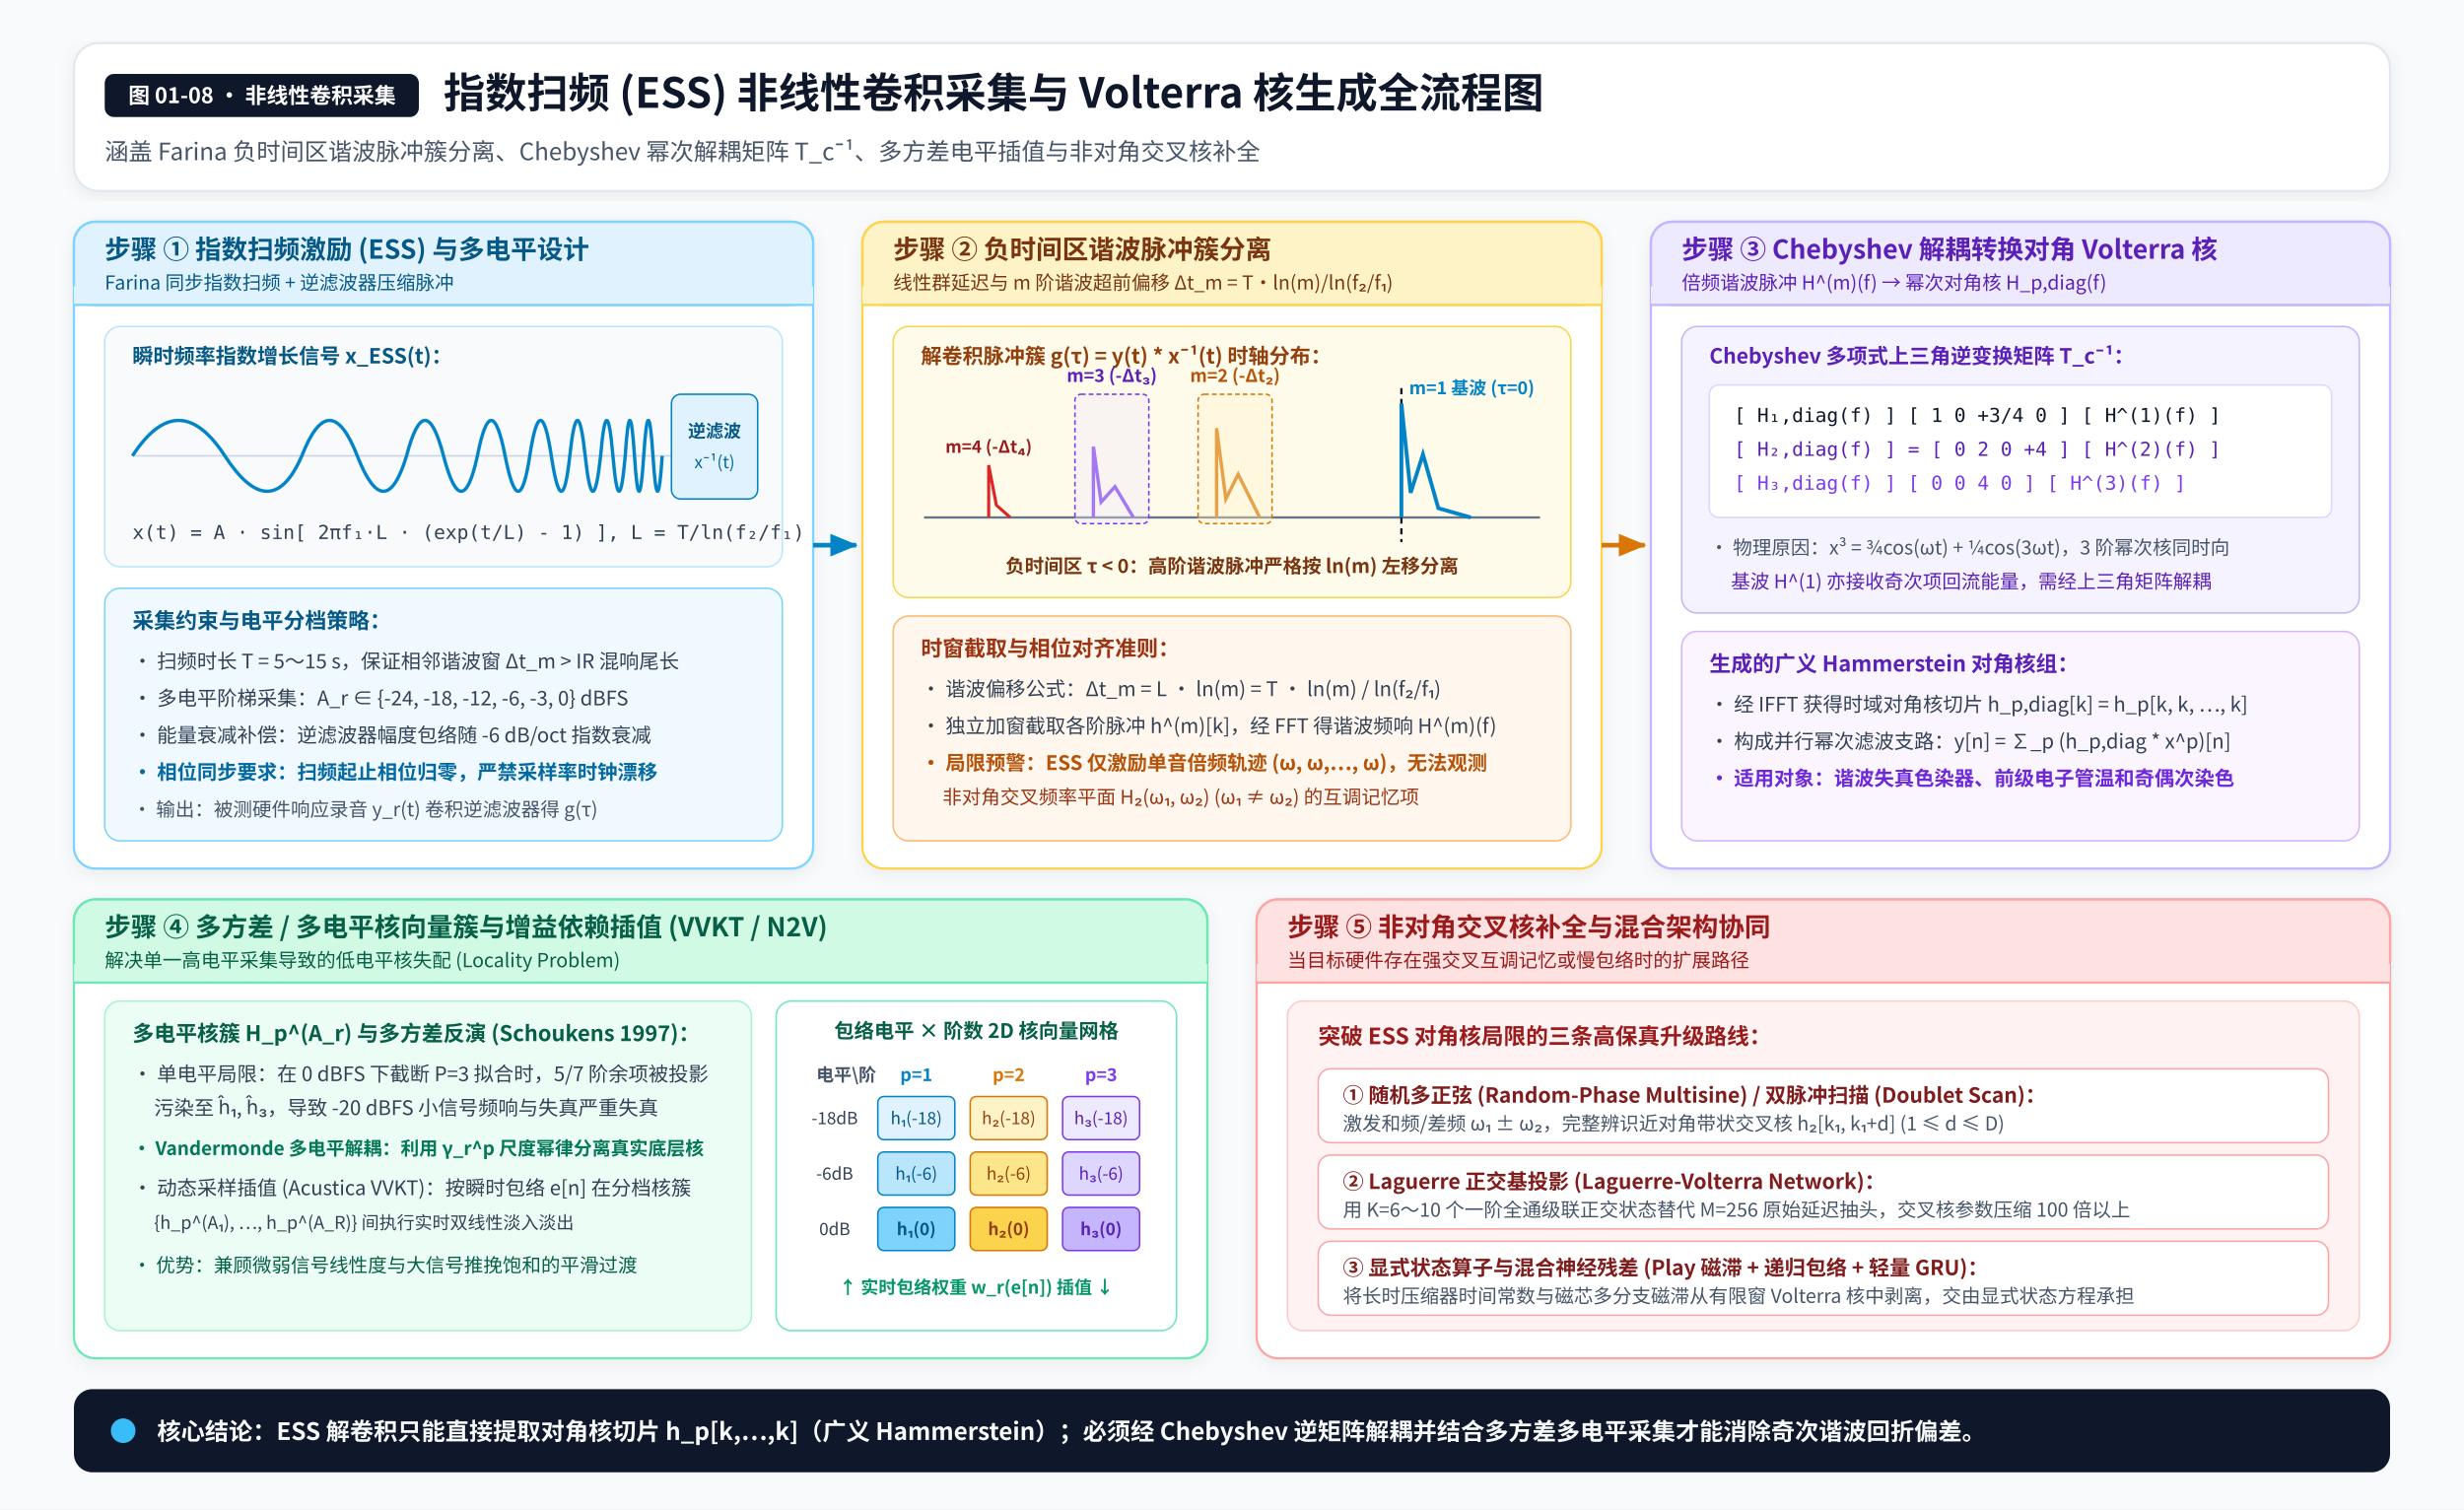
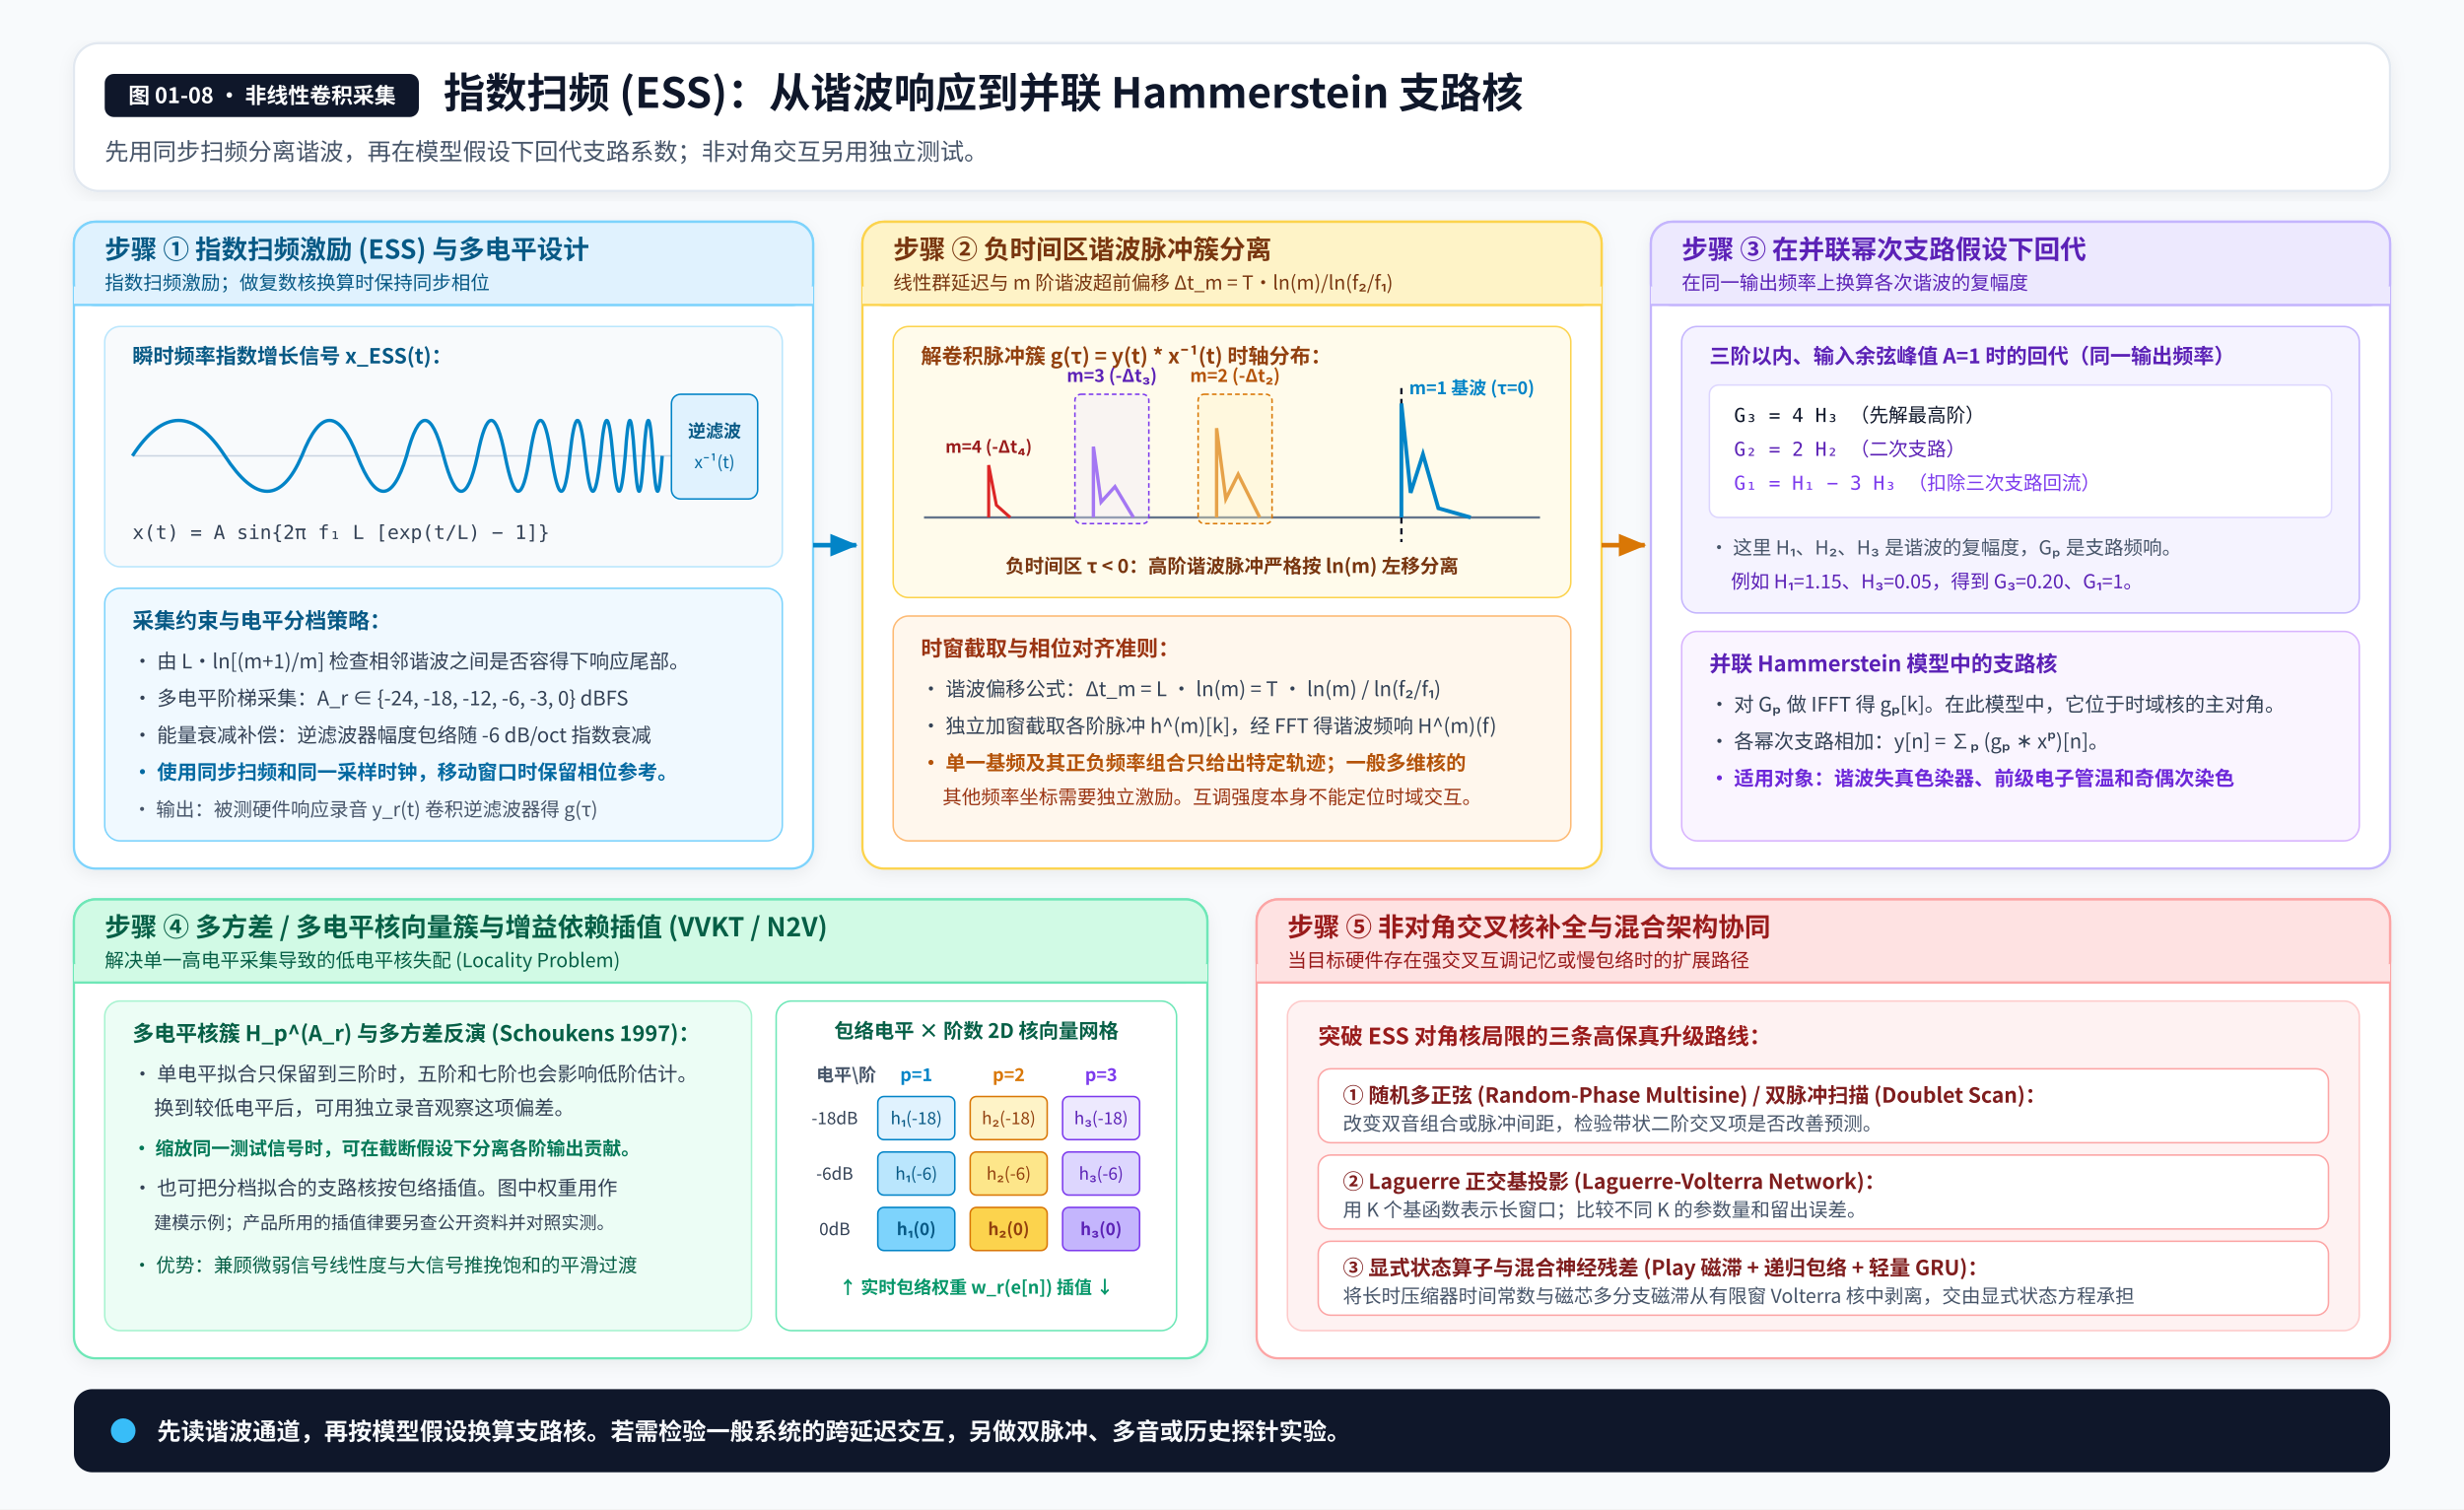
<svg xmlns="http://www.w3.org/2000/svg" width="1600" height="980" viewBox="0 0 1600 980" font-family="'Noto Sans CJK SC', 'PingFang SC', 'Microsoft YaHei', system-ui, -apple-system, sans-serif">
  <defs>
    <filter id="shadow" x="-5%" y="-5%" width="110%" height="112%">
      <feGaussianBlur in="SourceAlpha" stdDeviation="5" result="vBlur" />
      <feOffset in="vBlur" dx="0" dy="3" result="vOffset" />
      <feComponentTransfer>
        <feFuncA type="linear" slope="0.06" />
      </feComponentTransfer>
      <feMerge>
        <feMergeNode />
        <feMergeNode in="SourceGraphic" />
      </feMerge>
    </filter>
    <marker id="arr-slate" viewBox="0 0 10 10" refX="8" refY="5" markerWidth="7" markerHeight="7" orient="auto-start-reverse">
      <path d="M 0 1.5 L 8.5 5 L 0 8.5 z" fill="#475569" />
    </marker>
    <marker id="arr-blue" viewBox="0 0 10 10" refX="8" refY="5" markerWidth="7" markerHeight="7" orient="auto-start-reverse">
      <path d="M 0 1.5 L 8.5 5 L 0 8.5 z" fill="#0284C7" />
    </marker>
    <marker id="arr-amber" viewBox="0 0 10 10" refX="8" refY="5" markerWidth="7" markerHeight="7" orient="auto-start-reverse">
      <path d="M 0 1.5 L 8.5 5 L 0 8.5 z" fill="#D97706" />
    </marker>
    <marker id="arr-purple" viewBox="0 0 10 10" refX="8" refY="5" markerWidth="7" markerHeight="7" orient="auto-start-reverse">
      <path d="M 0 1.5 L 8.5 5 L 0 8.5 z" fill="#7C3AED" />
    </marker>
    <marker id="arr-green" viewBox="0 0 10 10" refX="8" refY="5" markerWidth="7" markerHeight="7" orient="auto-start-reverse">
      <path d="M 0 1.5 L 8.5 5 L 0 8.5 z" fill="#059669" />
    </marker>
    <marker id="arr-red" viewBox="0 0 10 10" refX="8" refY="5" markerWidth="7" markerHeight="7" orient="auto-start-reverse">
      <path d="M 0 1.5 L 8.5 5 L 0 8.5 z" fill="#DC2626" />
    </marker>
  </defs>
  <rect width="1600" height="980" fill="#F8FAFC" />
  <rect x="48" y="28" width="1504" height="96" rx="16" fill="#FFFFFF" stroke="#E2E8F0" stroke-width="1.5" filter="url(#shadow)" />
  <rect x="68" y="48" width="204" height="28" rx="6" fill="#0F172A" />
  <text x="170.2" y="67" text-anchor="middle" font-size="14" font-weight="bold" fill="#FFFFFF">图 01-08 · 非线性卷积采集</text>
-   <text x="288" y="70" font-size="27" font-weight="bold" fill="#0F172A">指数扫频 (ESS) 非线性卷积采集与 Volterra 核生成全流程图</text>
-   <text x="68" y="104" font-size="15.5" fill="#475569">涵盖 Farina 负时间区谐波脉冲簇分离、Chebyshev 幂次解耦矩阵 T_c⁻¹、多方差电平插值与非对角交叉核补全</text>
+   <text x="288" y="70" font-size="27" font-weight="bold" fill="#0F172A">指数扫频 (ESS)：从谐波响应到并联 Hammerstein 支路核</text>
+   <text x="68" y="104" font-size="15.5" fill="#475569">先用同步扫频分离谐波，再在模型假设下回代支路系数；非对角交互另用独立测试。</text>
  <rect x="48" y="144" width="480" height="420" rx="14" fill="#FFFFFF" stroke="#7DD3FC" stroke-width="1.5" filter="url(#shadow)" />
  <rect x="48" y="144" width="480" height="54" rx="14" fill="#E0F2FE" stroke="#7DD3FC" stroke-width="1.5" />
  <rect x="48" y="186" width="480" height="12" fill="#E0F2FE" />
  <line x1="48" y1="198" x2="528" y2="198" stroke="#7DD3FC" stroke-width="1.5" />
  <text x="68" y="168" font-size="17" font-weight="bold" fill="#075985">步骤 ① 指数扫频激励 (ESS) 与多电平设计</text>
-   <text x="68" y="188" font-size="12.5" fill="#075985">Farina 同步指数扫频 + 逆滤波器压缩脉冲</text>
+   <text x="68" y="188" font-size="12.5" fill="#075985">指数扫频激励；做复数核换算时保持同步相位</text>
  <rect x="560" y="144" width="480" height="420" rx="14" fill="#FFFFFF" stroke="#FCD34D" stroke-width="1.5" filter="url(#shadow)" />
  <rect x="560" y="144" width="480" height="54" rx="14" fill="#FEF3C7" stroke="#FCD34D" stroke-width="1.5" />
  <rect x="560" y="186" width="480" height="12" fill="#FEF3C7" />
  <line x1="560" y1="198" x2="1040" y2="198" stroke="#FCD34D" stroke-width="1.5" />
  <text x="580" y="168" font-size="17" font-weight="bold" fill="#78350F">步骤 ② 负时间区谐波脉冲簇分离</text>
  <text x="580" y="188" font-size="12.5" fill="#78350F">线性群延迟与 m 阶谐波超前偏移 Δt_m = T·ln(m)/ln(f₂/f₁)</text>
  <rect x="1072" y="144" width="480" height="420" rx="14" fill="#FFFFFF" stroke="#C4B5FD" stroke-width="1.5" filter="url(#shadow)" />
  <rect x="1072" y="144" width="480" height="54" rx="14" fill="#EDE9FE" stroke="#C4B5FD" stroke-width="1.5" />
  <rect x="1072" y="186" width="480" height="12" fill="#EDE9FE" />
  <line x1="1072" y1="198" x2="1552" y2="198" stroke="#C4B5FD" stroke-width="1.5" />
-   <text x="1092" y="168" font-size="17" font-weight="bold" fill="#5B21B6">步骤 ③ Chebyshev 解耦转换对角 Volterra 核</text>
-   <text x="1092" y="188" font-size="12.5" fill="#5B21B6">倍频谐波脉冲 H^(m)(f) → 幂次对角核 H_p,diag(f)</text>
+   <text x="1092" y="168" font-size="17" font-weight="bold" fill="#5B21B6">步骤 ③ 在并联幂次支路假设下回代</text>
+   <text x="1092" y="188" font-size="12.5" fill="#5B21B6">在同一输出频率上换算各次谐波的复幅度</text>
  <rect x="68" y="212" width="440" height="156" rx="10" fill="#F8FAFC" stroke="#BAE6FD" />
  <text x="86" y="236" font-size="13.5" font-weight="bold" fill="#075985">瞬时频率指数增长信号 x_ESS(t)：</text>
  <line x1="86" y1="296" x2="488" y2="296" stroke="#CBD5E1" stroke-width="1" />
  <path d="M 86 296 Q 116 250 146 296 T 196 296 Q 214 250 232 296 T 264 296 Q 276 250 288 296 T 310 296 Q 319 250 328 296 T 344 296 Q 351 250 358 296 T 370 296 Q 375 250 380 296 T 390 296 Q 394 250 398 296 T 406 296 Q 409 250 412 296 T 418 296 Q 421 250 424 296 T 430 296" fill="none" stroke="#0284C7" stroke-width="2.2" />
  <rect x="436" y="256" width="56" height="68" rx="6" fill="#E0F2FE" stroke="#0284C7" />
  <text x="464" y="284" text-anchor="middle" font-size="11.5" font-weight="bold" fill="#075985">逆滤波</text>
  <text x="464" y="304" text-anchor="middle" font-size="11" fill="#0369A1">x⁻¹(t)</text>
-   <text x="86" y="350" font-size="12.5" fill="#334155" font-family="'JetBrains Mono', 'Fira Code', 'SFMono-Regular', Consolas, monospace">x(t) = A · sin[ 2πf₁·L · (exp(t/L) - 1) ],  L = T/ln(f₂/f₁)</text>
+   <text x="86" y="350" font-size="12.5" fill="#334155" font-family="'JetBrains Mono', 'Fira Code', 'SFMono-Regular', Consolas, monospace">x(t) = A sin{2π f₁ L [exp(t/L) − 1]}</text>
  <rect x="68" y="382" width="440" height="164" rx="10" fill="#F0F9FF" stroke="#7DD3FC" />
  <text x="86" y="408" font-size="14" font-weight="bold" fill="#075985">采集约束与电平分档策略：</text>
-   <text x="86" y="434" font-size="13" fill="#334155">• 扫频时长 T = 5～15 s，保证相邻谐波窗 Δt_m &gt; IR 混响尾长</text>
+   <text x="86" y="434" font-size="13" fill="#334155">• 由 L·ln[(m+1)/m] 检查相邻谐波之间是否容得下响应尾部。</text>
  <text x="86" y="458" font-size="13" fill="#334155">• 多电平阶梯采集：A_r ∈ {-24, -18, -12, -6, -3, 0} dBFS</text>
  <text x="86" y="482" font-size="13" fill="#334155">• 能量衰减补偿：逆滤波器幅度包络随 -6 dB/oct 指数衰减</text>
-   <text x="86" y="506" font-size="13" font-weight="bold" fill="#0369A1">• 相位同步要求：扫频起止相位归零，严禁采样率时钟漂移</text>
+   <text x="86" y="506" font-size="13" font-weight="bold" fill="#0369A1">• 使用同步扫频和同一采样时钟，移动窗口时保留相位参考。</text>
  <text x="86" y="530" font-size="12.5" fill="#475569">• 输出：被测硬件响应录音 y_r(t) 卷积逆滤波器得 g(τ)</text>
  <rect x="580" y="212" width="440" height="176" rx="10" fill="#FFFBEB" stroke="#FCD34D" />
  <text x="598" y="236" font-size="13.5" font-weight="bold" fill="#92400E">解卷积脉冲簇 g(τ) = y(t) * x⁻¹(t) 时轴分布：</text>
  <line x1="600" y1="336" x2="1000" y2="336" stroke="#64748B" stroke-width="1.5" />
  <line x1="910" y1="252" x2="910" y2="352" stroke="#0F172A" stroke-width="1.5" stroke-dasharray="4 3" />
  <path d="M 910 336 L 910 262 L 916 320 L 924 295 L 934 330 L 955 336" fill="none" stroke="#0284C7" stroke-width="2.5" />
  <text x="915" y="256" font-size="11.5" font-weight="bold" fill="#0284C7">m=1 基波 (τ=0)</text>
  <path d="M 790 336 L 790 278 L 796 324 L 804 308 L 818 336" fill="none" stroke="#D97706" stroke-width="2.2" />
  <text x="802" y="248" text-anchor="middle" font-size="11.5" font-weight="bold" fill="#B45309">m=2 (-Δt₂)</text>
  <path d="M 710 336 L 710 290 L 715 326 L 724 316 L 736 336" fill="none" stroke="#7C3AED" stroke-width="2.2" />
  <text x="722" y="248" text-anchor="middle" font-size="11.5" font-weight="bold" fill="#5B21B6">m=3 (-Δt₃)</text>
  <path d="M 642 336 L 642 302 L 647 328 L 656 336" fill="none" stroke="#DC2626" stroke-width="2" />
  <text x="642" y="294" text-anchor="middle" font-size="11" font-weight="bold" fill="#991B1B">m=4 (-Δt₄)</text>
  <rect x="778" y="256" width="48" height="84" rx="4" fill="#FEF3C7" fill-opacity="0.35" stroke="#D97706" stroke-dasharray="3 2" />
  <rect x="698" y="256" width="48" height="84" rx="4" fill="#EDE9FE" fill-opacity="0.35" stroke="#7C3AED" stroke-dasharray="3 2" />
  <text x="800" y="372" text-anchor="middle" font-size="12.5" font-weight="bold" fill="#78350F">负时间区 τ &lt; 0：高阶谐波脉冲严格按 ln(m) 左移分离</text>
  <rect x="580" y="400" width="440" height="146" rx="10" fill="#FFF7ED" stroke="#FDBA74" />
  <text x="598" y="426" font-size="14" font-weight="bold" fill="#9A3412">时窗截取与相位对齐准则：</text>
  <text x="598" y="452" font-size="13" fill="#334155">• 谐波偏移公式：Δt_m = L · ln(m) = T · ln(m) / ln(f₂/f₁)</text>
  <text x="598" y="476" font-size="13" fill="#334155">• 独立加窗截取各阶脉冲 h^(m)[k]，经 FFT 得谐波频响 H^(m)(f)</text>
-   <text x="598" y="500" font-size="13" font-weight="bold" fill="#B45309">• 局限预警：ESS 仅激励单音倍频轨迹 (ω, ω,…, ω)，无法观测</text>
-   <text x="612" y="522" font-size="12.5" fill="#9A3412">非对角交叉频率平面 H₂(ω₁, ω₂) (ω₁ ≠ ω₂) 的互调记忆项</text>
+   <text x="598" y="500" font-size="13" font-weight="bold" fill="#B45309">• 单一基频及其正负频率组合只给出特定轨迹；一般多维核的</text>
+   <text x="612" y="522" font-size="12.5" fill="#9A3412">  其他频率坐标需要独立激励。互调强度本身不能定位时域交互。</text>
  <rect x="1092" y="212" width="440" height="186" rx="10" fill="#F5F3FF" stroke="#C4B5FD" />
-   <text x="1110" y="236" font-size="13.5" font-weight="bold" fill="#5B21B6">Chebyshev 多项式上三角逆变换矩阵 T_c⁻¹：</text>
+   <text x="1110" y="236" font-size="13.5" font-weight="bold" fill="#5B21B6">三阶以内、输入余弦峰值 A=1 时的回代（同一输出频率）</text>
  <rect x="1110" y="250" width="404" height="86" rx="6" fill="#FFFFFF" stroke="#DDD6FE" />
-   <text x="1126" y="274" font-size="12.5" font-family="'JetBrains Mono', 'Fira Code', 'SFMono-Regular', Consolas, monospace" fill="#0F172A">[ H₁,diag(f) ]   [  1     0    +3/4     0   ] [ H^(1)(f) ]</text>
-   <text x="1126" y="296" font-size="12.5" font-family="'JetBrains Mono', 'Fira Code', 'SFMono-Regular', Consolas, monospace" fill="#5B21B6">[ H₂,diag(f) ] = [  0     2      0     +4   ] [ H^(2)(f) ]</text>
-   <text x="1126" y="318" font-size="12.5" font-family="'JetBrains Mono', 'Fira Code', 'SFMono-Regular', Consolas, monospace" fill="#7C3AED">[ H₃,diag(f) ]   [  0     0      4      0   ] [ H^(3)(f) ]</text>
-   <text x="1110" y="360" font-size="12.5" fill="#475569">• 物理原因：x³ = ¾cos(ωt) + ¼cos(3ωt)，3 阶幂次核同时向</text>
-   <text x="1124" y="382" font-size="12.5" fill="#5B21B6">基波 H^(1) 亦接收奇次项回流能量，需经上三角矩阵解耦</text>
+   <text x="1126" y="274" font-size="12.5" font-family="'JetBrains Mono', 'Fira Code', 'SFMono-Regular', Consolas, monospace" fill="#0F172A">G₃ = 4 H₃                        （先解最高阶）</text>
+   <text x="1126" y="296" font-size="12.5" font-family="'JetBrains Mono', 'Fira Code', 'SFMono-Regular', Consolas, monospace" fill="#5B21B6">G₂ = 2 H₂                        （二次支路）</text>
+   <text x="1126" y="318" font-size="12.5" font-family="'JetBrains Mono', 'Fira Code', 'SFMono-Regular', Consolas, monospace" fill="#7C3AED">G₁ = H₁ − 3 H₃               （扣除三次支路回流）</text>
+   <text x="1110" y="360" font-size="12.5" fill="#475569">• 这里 H₁、H₂、H₃ 是谐波的复幅度，Gₚ 是支路频响。</text>
+   <text x="1124" y="382" font-size="12.5" fill="#5B21B6">  例如 H₁=1.15、H₃=0.05，得到 G₃=0.20、G₁=1。</text>
  <rect x="1092" y="410" width="440" height="136" rx="10" fill="#FAF5FF" stroke="#D8B4FE" />
-   <text x="1110" y="436" font-size="14" font-weight="bold" fill="#5B21B6">生成的广义 Hammerstein 对角核组：</text>
-   <text x="1110" y="462" font-size="13" fill="#334155">• 经 IFFT 获得时域对角核切片 h_p,diag[k] = h_p[k, k, …, k]</text>
-   <text x="1110" y="486" font-size="13" fill="#334155">• 构成并行幂次滤波支路：y[n] = ∑_p (h_p,diag * x^p)[n]</text>
+   <text x="1110" y="436" font-size="14" font-weight="bold" fill="#5B21B6">并联 Hammerstein 模型中的支路核</text>
+   <text x="1110" y="462" font-size="13" fill="#334155">• 对 Gₚ 做 IFFT 得 gₚ[k]。在此模型中，它位于时域核的主对角。</text>
+   <text x="1110" y="486" font-size="13" fill="#334155">• 各幂次支路相加：y[n] = ∑ₚ (gₚ ∗ xᵖ)[n]。</text>
  <text x="1110" y="510" font-size="13" font-weight="bold" fill="#6D28D9">• 适用对象：谐波失真色染器、前级电子管温和奇偶次染色</text>
  <line x1="528" y1="354" x2="556" y2="354" stroke="#0284C7" stroke-width="3" marker-end="url(#arr-blue)" />
  <line x1="1040" y1="354" x2="1068" y2="354" stroke="#D97706" stroke-width="3" marker-end="url(#arr-amber)" />
  <rect x="48" y="584" width="736" height="298" rx="14" fill="#FFFFFF" stroke="#6EE7B7" stroke-width="1.5" filter="url(#shadow)" />
  <rect x="48" y="584" width="736" height="54" rx="14" fill="#D1FAE5" stroke="#6EE7B7" stroke-width="1.5" />
  <rect x="48" y="626" width="736" height="12" fill="#D1FAE5" />
  <line x1="48" y1="638" x2="784" y2="638" stroke="#6EE7B7" stroke-width="1.5" />
  <text x="68" y="608" font-size="17" font-weight="bold" fill="#065F46">步骤 ④ 多方差 / 多电平核向量簇与增益依赖插值 (VVKT / N2V)</text>
  <text x="68" y="628" font-size="12.5" fill="#065F46">解决单一高电平采集导致的低电平核失配 (Locality Problem)</text>
  <rect x="816" y="584" width="736" height="298" rx="14" fill="#FFFFFF" stroke="#FCA5A5" stroke-width="1.5" filter="url(#shadow)" />
  <rect x="816" y="584" width="736" height="54" rx="14" fill="#FEE2E2" stroke="#FCA5A5" stroke-width="1.5" />
  <rect x="816" y="626" width="736" height="12" fill="#FEE2E2" />
  <line x1="816" y1="638" x2="1552" y2="638" stroke="#FCA5A5" stroke-width="1.5" />
  <text x="836" y="608" font-size="17" font-weight="bold" fill="#991B1B">步骤 ⑤ 非对角交叉核补全与混合架构协同</text>
  <text x="836" y="628" font-size="12.5" fill="#991B1B">当目标硬件存在强交叉互调记忆或慢包络时的扩展路径</text>
  <rect x="68" y="650" width="420" height="214" rx="10" fill="#ECFDF5" stroke="#A7F3D0" />
  <text x="86" y="676" font-size="14" font-weight="bold" fill="#065F46">多电平核簇 H_p^(A_r) 与多方差反演 (Schoukens 1997)：</text>
-   <text x="86" y="702" font-size="13" fill="#334155">• 单电平局限：在 0 dBFS 下截断 P=3 拟合时，5/7 阶余项被投影</text>
-   <text x="100" y="724" font-size="13" fill="#334155">污染至 ĥ₁, ĥ₃，导致 -20 dBFS 小信号频响与失真严重失真</text>
-   <text x="86" y="750" font-size="12.1" font-weight="bold" fill="#047857">• Vandermonde 多电平解耦：利用 γ_r^p 尺度幂律分离真实底层核</text>
-   <text x="86" y="776" font-size="13" fill="#334155">• 动态采样插值 (Acustica VVKT)：按瞬时包络 e[n] 在分档核簇</text>
-   <text x="100" y="798" font-size="11.5" fill="#334155">{h_p^(A₁), …, h_p^(A_R)} 间执行实时双线性淡入淡出</text>
+   <text x="86" y="702" font-size="13" fill="#334155">• 单电平拟合只保留到三阶时，五阶和七阶也会影响低阶估计。</text>
+   <text x="100" y="724" font-size="13" fill="#334155">  换到较低电平后，可用独立录音观察这项偏差。</text>
+   <text x="86" y="750" font-size="12.1" font-weight="bold" fill="#047857">• 缩放同一测试信号时，可在截断假设下分离各阶输出贡献。</text>
+   <text x="86" y="776" font-size="13" fill="#334155">• 也可把分档拟合的支路核按包络插值。图中权重用作</text>
+   <text x="100" y="798" font-size="11.5" fill="#334155">  建模示例；产品所用的插值律要另查公开资料并对照实测。</text>
  <text x="86" y="826" font-size="12.5" fill="#065F46">• 优势：兼顾微弱信号线性度与大信号推挽饱和的平滑过渡</text>
  <rect x="504" y="650" width="260" height="214" rx="10" fill="#FFFFFF" stroke="#6EE7B7" />
  <text x="634" y="674" text-anchor="middle" font-size="13" font-weight="bold" fill="#065F46">包络电平 × 阶数 2D 核向量网格</text>
  <text x="530" y="702" font-size="11.5" font-weight="bold" fill="#475569">电平\阶</text>
  <text x="595" y="702" text-anchor="middle" font-size="11.5" font-weight="bold" fill="#0284C7">p=1</text>
  <text x="655" y="702" text-anchor="middle" font-size="11.5" font-weight="bold" fill="#D97706">p=2</text>
  <text x="715" y="702" text-anchor="middle" font-size="11.5" font-weight="bold" fill="#7C3AED">p=3</text>
  <rect x="570" y="712" width="50" height="28" rx="4" fill="#E0F2FE" stroke="#0284C7" />
  <text x="595" y="730" text-anchor="middle" font-size="11" fill="#075985">h₁(-18)</text>
  <rect x="630" y="712" width="50" height="28" rx="4" fill="#FEF3C7" stroke="#D97706" />
  <text x="655" y="730" text-anchor="middle" font-size="11" fill="#92400E">h₂(-18)</text>
  <rect x="690" y="712" width="50" height="28" rx="4" fill="#EDE9FE" stroke="#7C3AED" />
  <text x="715" y="730" text-anchor="middle" font-size="11" fill="#5B21B6">h₃(-18)</text>
  <text x="542" y="730" text-anchor="middle" font-size="11" fill="#334155">-18dB</text>
  <rect x="570" y="748" width="50" height="28" rx="4" fill="#BAE6FD" stroke="#0284C7" />
  <text x="595" y="766" text-anchor="middle" font-size="11" fill="#075985">h₁(-6)</text>
  <rect x="630" y="748" width="50" height="28" rx="4" fill="#FDE68A" stroke="#D97706" />
  <text x="655" y="766" text-anchor="middle" font-size="11" fill="#92400E">h₂(-6)</text>
  <rect x="690" y="748" width="50" height="28" rx="4" fill="#DDD6FE" stroke="#7C3AED" />
  <text x="715" y="766" text-anchor="middle" font-size="11" fill="#5B21B6">h₃(-6)</text>
  <text x="542" y="766" text-anchor="middle" font-size="11" fill="#334155">-6dB</text>
  <rect x="570" y="784" width="50" height="28" rx="4" fill="#7DD3FC" stroke="#0284C7" />
  <text x="595" y="802" text-anchor="middle" font-size="11" font-weight="bold" fill="#075985">h₁(0)</text>
  <rect x="630" y="784" width="50" height="28" rx="4" fill="#FCD34D" stroke="#D97706" />
  <text x="655" y="802" text-anchor="middle" font-size="11" font-weight="bold" fill="#92400E">h₂(0)</text>
  <rect x="690" y="784" width="50" height="28" rx="4" fill="#C4B5FD" stroke="#7C3AED" />
  <text x="715" y="802" text-anchor="middle" font-size="11" font-weight="bold" fill="#5B21B6">h₃(0)</text>
  <text x="542" y="802" text-anchor="middle" font-size="11" fill="#334155">0dB</text>
  <text x="634" y="840" text-anchor="middle" font-size="11.5" font-weight="bold" fill="#059669">↑ 实时包络权重 w_r(e[n]) 插值 ↓</text>
  <rect x="836" y="650" width="696" height="214" rx="10" fill="#FEF2F2" stroke="#FECACA" />
  <text x="856" y="678" font-size="14.5" font-weight="bold" fill="#991B1B">突破 ESS 对角核局限的三条高保真升级路线：</text>
  <rect x="856" y="694" width="656" height="48" rx="8" fill="#FFFFFF" stroke="#FCA5A5" />
  <text x="872" y="716" font-size="13.5" font-weight="bold" fill="#7F1D1D">① 随机多正弦 (Random-Phase Multisine) / 双脉冲扫描 (Doublet Scan)：</text>
-   <text x="872" y="734" font-size="12.5" fill="#475569">激发和频/差频 ω₁ ± ω₂，完整辨识近对角带状交叉核 h₂[k₁, k₁+d] (1 ≤ d ≤ D)</text>
+   <text x="872" y="734" font-size="12.5" fill="#475569">改变双音组合或脉冲间距，检验带状二阶交叉项是否改善预测。</text>
  <rect x="856" y="750" width="656" height="48" rx="8" fill="#FFFFFF" stroke="#FCA5A5" />
  <text x="872" y="772" font-size="13.5" font-weight="bold" fill="#7F1D1D">② Laguerre 正交基投影 (Laguerre-Volterra Network)：</text>
-   <text x="872" y="790" font-size="12.5" fill="#475569">用 K=6～10 个一阶全通级联正交状态替代 M=256 原始延迟抽头，交叉核参数压缩 100 倍以上</text>
+   <text x="872" y="790" font-size="12.5" fill="#475569">用 K 个基函数表示长窗口；比较不同 K 的参数量和留出误差。</text>
  <rect x="856" y="806" width="656" height="48" rx="8" fill="#FFFFFF" stroke="#FCA5A5" />
  <text x="872" y="828" font-size="13.5" font-weight="bold" fill="#7F1D1D">③ 显式状态算子与混合神经残差 (Play 磁滞 + 递归包络 + 轻量 GRU)：</text>
  <text x="872" y="846" font-size="12.5" fill="#475569">将长时压缩器时间常数与磁芯多分支磁滞从有限窗 Volterra 核中剥离，交由显式状态方程承担</text>
  <rect x="48" y="902" width="1504" height="54" rx="12" fill="#0F172A" />
  <circle cx="80" cy="929" r="8" fill="#38BDF8" />
-   <text x="102" y="935" font-size="15.5" font-weight="bold" fill="#F8FAFC">核心结论：ESS 解卷积只能直接提取对角核切片 h_p[k,…,k]（广义 Hammerstein）；必须经 Chebyshev 逆矩阵解耦并结合多方差多电平采集才能消除奇次谐波回折偏差。</text>
+   <text x="102" y="935" font-size="15.5" font-weight="bold" fill="#F8FAFC">先读谐波通道，再按模型假设换算支路核。若需检验一般系统的跨延迟交互，另做双脉冲、多音或历史探针实验。</text>
</svg>
